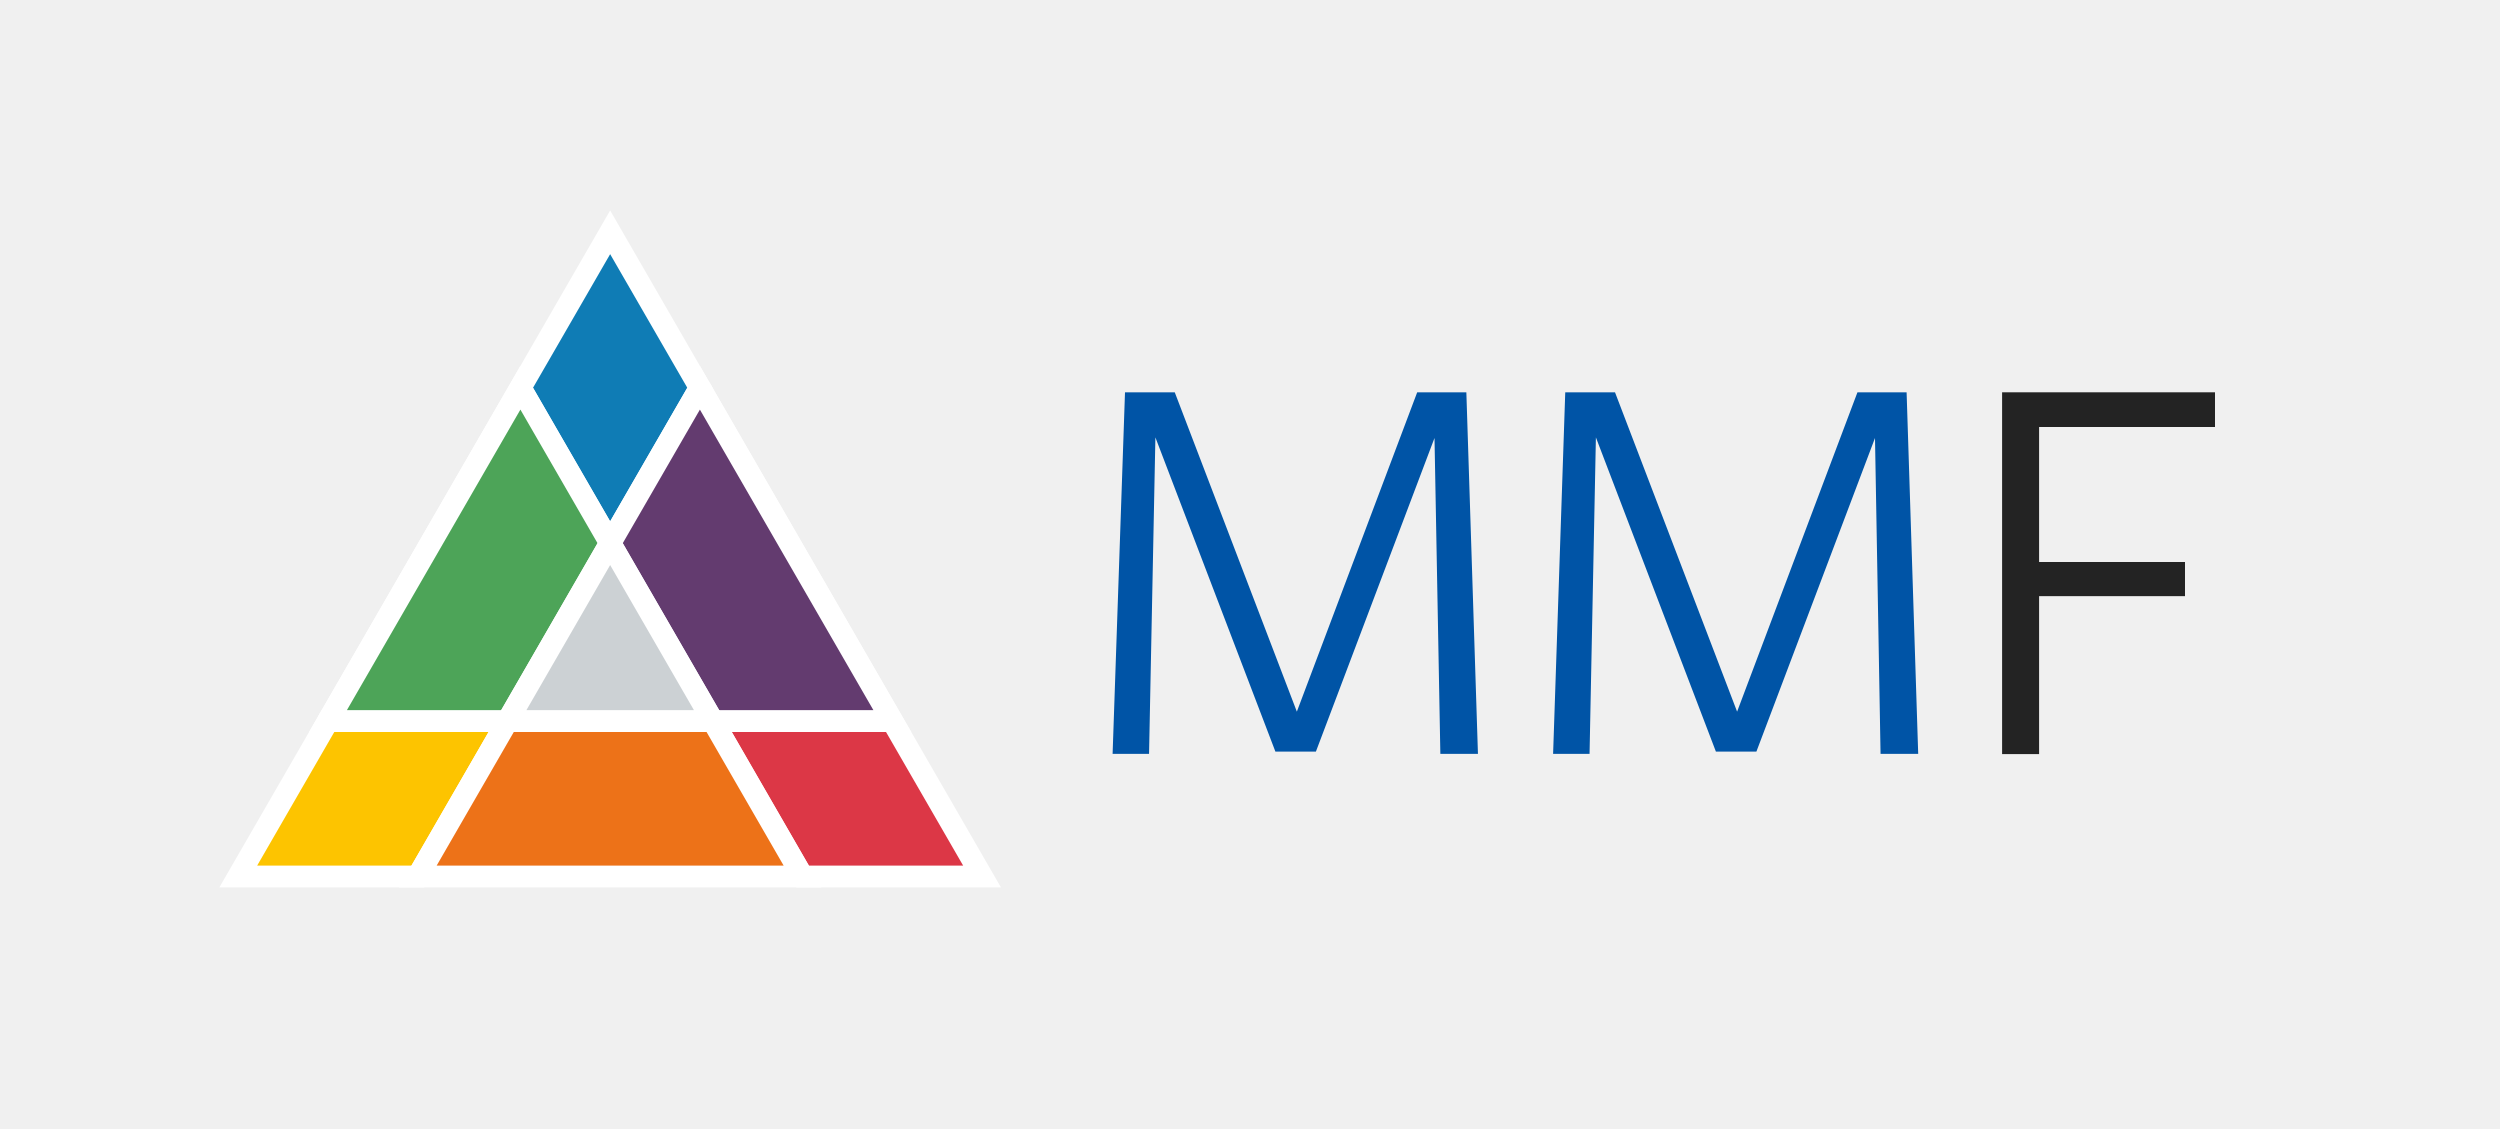
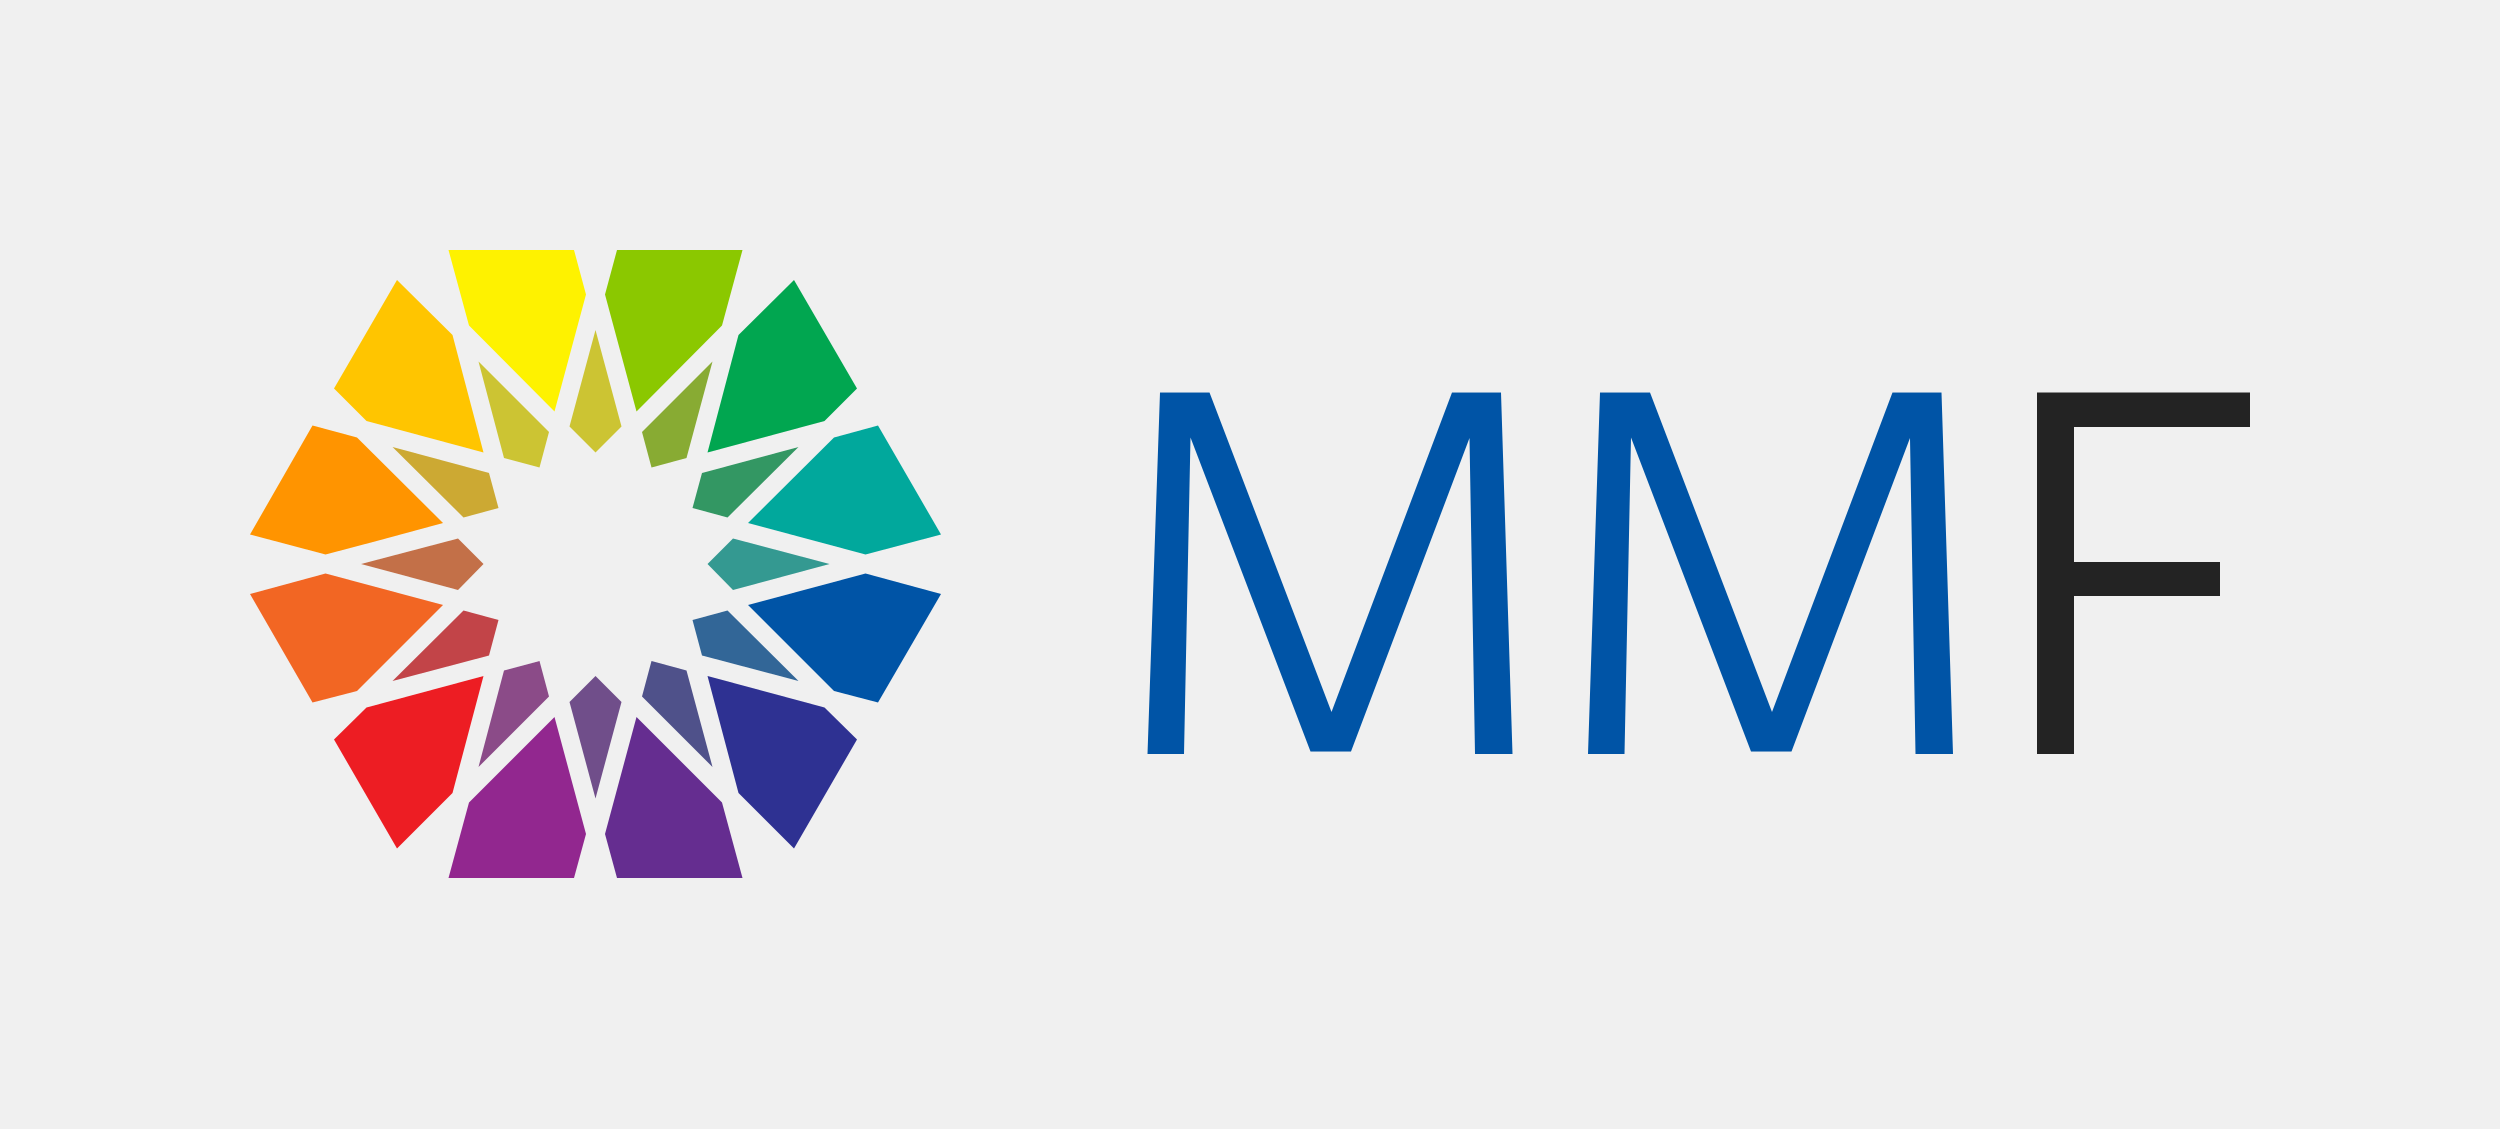
- <svg xmlns="http://www.w3.org/2000/svg" viewBox="0 0 500 225.64">
-   <defs>
-     <style>.cls-1{fill:#0054a6;}.cls-2{fill:#232323;}.cls-3{fill:#0f7cb5;}.cls-3,.cls-4,.cls-5,.cls-6,.cls-7,.cls-8,.cls-9{stroke:#fff;stroke-miterlimit:10;stroke-width:4.37px;}.cls-4{fill:#dc3746;}.cls-5{fill:#633b6f;}.cls-6{fill:#fdc400;}.cls-7{fill:#4da458;}.cls-8{fill:#ed7218;}.cls-9{fill:#ccd1d4;}</style>
-   </defs>
-   <g id="Layer_1" data-name="Layer 1">
-     <path class="cls-1" d="M286.9,87.6l-23.72,62.72h-8.1l-24-62.84-1.27,63.3h-7.29L225,78.46h9.95l24.42,63.87,24.07-63.87h9.83l2.32,72.32h-7.52Z" />
-     <path class="cls-1" d="M375,87.6l-23.72,62.72h-8.1l-24-62.84-1.27,63.3h-7.29l2.43-72.32H323l24.42,63.87,24.07-63.87h9.83l2.32,72.32h-7.53Z" />
-     <path class="cls-2" d="M400.42,78.46H443V85.4H407.82v27H437v6.83H407.82v31.59h-7.4Z" />
-     <polygon class="cls-3" points="104.08 77.55 122.03 108.64 139.98 77.55 122.03 46.46 65.6 144.21 65.6 144.21 104.08 77.55" />
-     <polygon class="cls-4" points="142.57 144.21 160.51 175.3 196.41 175.3 139.98 77.55 139.98 77.55 178.46 144.21 142.57 144.21" />
-     <polygon class="cls-5" points="142.57 144.21 178.46 144.21 139.98 77.55 122.03 108.64 142.57 144.21" />
-     <polygon class="cls-6" points="65.6 144.21 47.65 175.3 83.55 175.3 101.5 144.21 65.6 144.21" />
-     <polygon class="cls-7" points="122.03 108.64 104.08 77.55 65.6 144.21 101.5 144.21 122.03 108.64" />
-     <polygon class="cls-8" points="101.5 144.21 83.55 175.3 160.51 175.3 142.57 144.21 101.5 144.21" />
-     <polygon class="cls-9" points="142.57 144.21 122.03 108.64 101.5 144.21 142.57 144.21" />
+ <svg xmlns="http://www.w3.org/2000/svg" version="1.1" id="Layer_1" x="0px" y="0px" viewBox="0 0 500 225.6" style="enable-background:new 0 0 500 225.6;" xml:space="preserve">
+   <style type="text/css">
+ 	.st0{fill:#0054A6;}
+ 	.st1{fill:#232323;}
+ 	.st2{fill:#4F518A;}
+ 	.st3{fill:#652D90;}
+ 	.st4{fill:#2E3192;}
+ 	.st5{fill:#92278F;}
+ 	.st6{fill:#704E8A;}
+ 	.st7{fill:#88AB33;}
+ 	.st8{fill:#01A650;}
+ 	.st9{fill:#8BC800;}
+ 	.st10{fill:#8B4B88;}
+ 	.st11{fill:#ED1D23;}
+ 	.st12{fill:#C37048;}
+ 	.st13{fill:#F26623;}
+ 	.st14{fill:#CCC433;}
+ 	.st15{fill:#FEF200;}
+ 	.st16{fill:#C24448;}
+ 	.st17{fill:#FF9400;}
+ 	.st18{fill:#FFC500;}
+ 	.st19{fill:#CCA933;}
+ 	.st20{fill:#349991;}
+ 	.st21{fill:#01A89C;}
+ 	.st22{fill:#339763;}
+ 	.st23{fill:#326697;}
+ </style>
+   <g id="Layer_1_1_">
+     <path class="st0" d="M293.9,87.6l-23.7,62.7h-8.1l-24-62.8l-1.3,63.3h-7.3l2.5-72.3h9.9l24.4,63.9l24.1-63.9h9.8l2.3,72.3h-7.5   L293.9,87.6z" />
+     <path class="st0" d="M382,87.6l-23.7,62.7h-8.1l-24-62.8l-1.3,63.3h-7.3l2.4-72.3h10l24.4,63.9l24.1-63.9h9.8l2.3,72.3h-7.5   L382,87.6z" />
+     <path class="st1" d="M407.4,78.5H450v6.9h-35.2v27H444v6.8h-29.2v31.6h-7.4V78.5z" />
+     <polygon class="st2" points="137.3,134.1 130.3,132.2 128.4,139.3 142.5,153.4  " />
+     <polygon class="st3" points="127.3,143.4 121,166.8 123.4,175.6 148.5,175.6 144.4,160.5  " />
+     <polygon class="st4" points="141.5,135.2 147.7,158.6 158.8,169.7 171.4,147.9 164.9,141.5  " />
+     <polygon class="st5" points="93.8,160.5 89.7,175.6 114.8,175.6 117.2,166.8 110.9,143.4  " />
+     <polygon class="st6" points="119.1,159.7 124.3,140.4 119.1,135.2 113.9,140.4  " />
+     <polygon class="st7" points="128.4,86.4 130.3,93.5 137.3,91.6 142.5,72.3  " />
+     <polygon class="st8" points="164.9,84.2 171.4,77.7 158.8,56 147.7,67 141.5,90.5  " />
+     <polygon class="st9" points="144.4,65.1 148.5,50 123.4,50 121,58.9 127.3,82.3  " />
+     <polygon class="st10" points="109.8,139.3 107.9,132.2 100.8,134.1 95.7,153.4  " />
+     <polygon class="st11" points="73.3,141.5 66.8,147.9 79.4,169.7 90.5,158.6 96.7,135.2  " />
+     <polygon class="st11" points="91.1,159 91.1,159 91.1,159  " />
+     <polygon class="st12" points="91.6,118 96.7,112.8 91.6,107.7 72.2,112.8  " />
+     <polygon class="st13" points="65.1,114.7 50,118.8 62.5,140.5 71.4,138.2 88.6,121  " />
+     <polygon class="st14" points="100.8,91.6 107.9,93.5 109.8,86.4 95.7,72.3  " />
+     <polygon class="st15" points="110.9,82.3 117.2,58.9 114.8,50 89.7,50 93.8,65.1  " />
+     <polygon class="st15" points="111.3,83.6 111.3,83.6 111.3,83.6  " />
+     <polygon class="st14" points="119.1,90.5 124.3,85.3 119.1,66 113.9,85.3  " />
+     <polygon class="st16" points="97.8,131.1 99.7,124 92.7,122.1 78.5,136.2  " />
+     <polygon class="st16" points="98.4,131.7 98.4,131.7 98.4,131.7  " />
+     <polygon class="st17" points="71.4,87.5 62.5,85.1 50,106.9 65.1,110.9 75.7,108.1 88.6,104.6  " />
+     <polygon class="st18" points="96.7,90.5 90.5,67 79.4,56 66.8,77.7 73.3,84.2  " />
+     <polygon class="st19" points="92.7,103.5 99.7,101.6 97.8,94.6 78.5,89.4  " />
+     <polygon class="st19" points="98.4,94 98.4,94 98.4,94  " />
+     <polygon class="st20" points="146.6,107.7 141.5,112.8 146.6,118 165.9,112.8  " />
+     <polygon class="st21" points="173.1,110.9 188.2,106.9 175.6,85.1 166.8,87.5 149.6,104.6  " />
+     <polygon class="st22" points="140.4,94.6 138.5,101.6 145.5,103.5 159.7,89.4  " />
+     <polygon class="st0" points="166.8,138.2 175.6,140.5 188.2,118.8 173.1,114.7 149.6,121  " />
+     <polygon class="st0" points="148.3,120.6 148.3,120.6 148.3,120.6  " />
+     <polygon class="st23" points="138.5,124 140.4,131.1 159.7,136.2 145.5,122.1  " />
  </g>
</svg>
